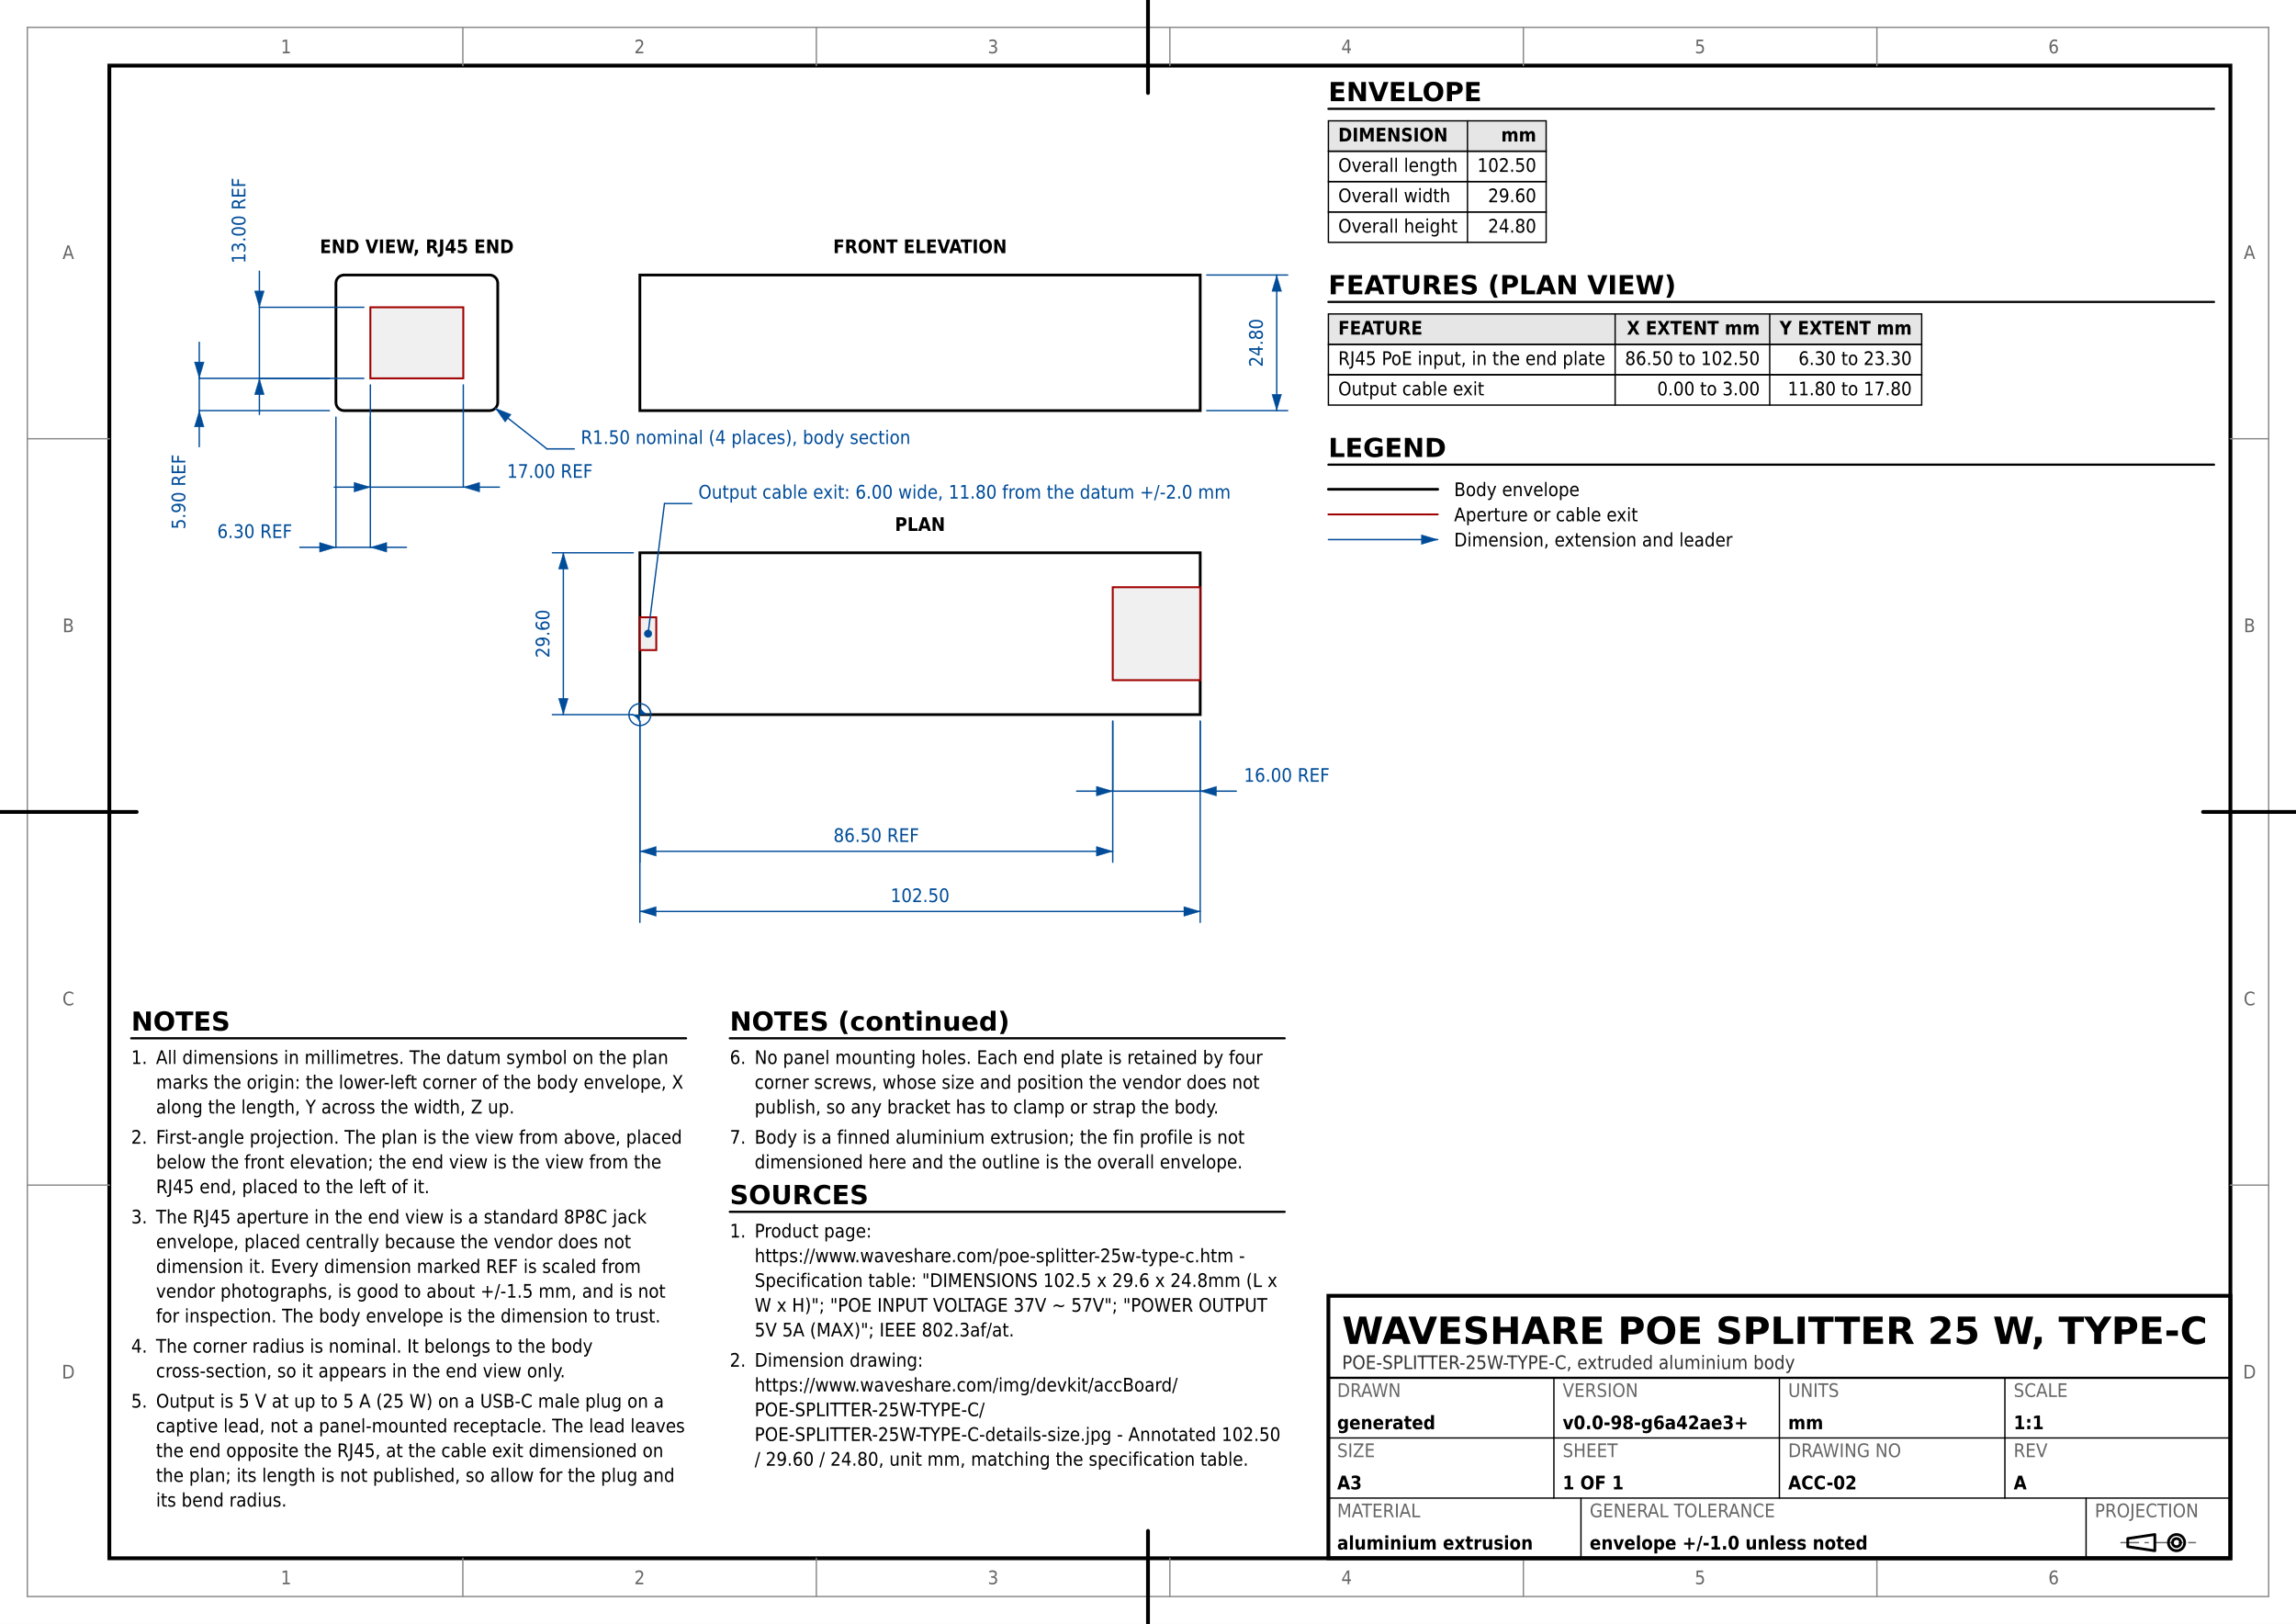
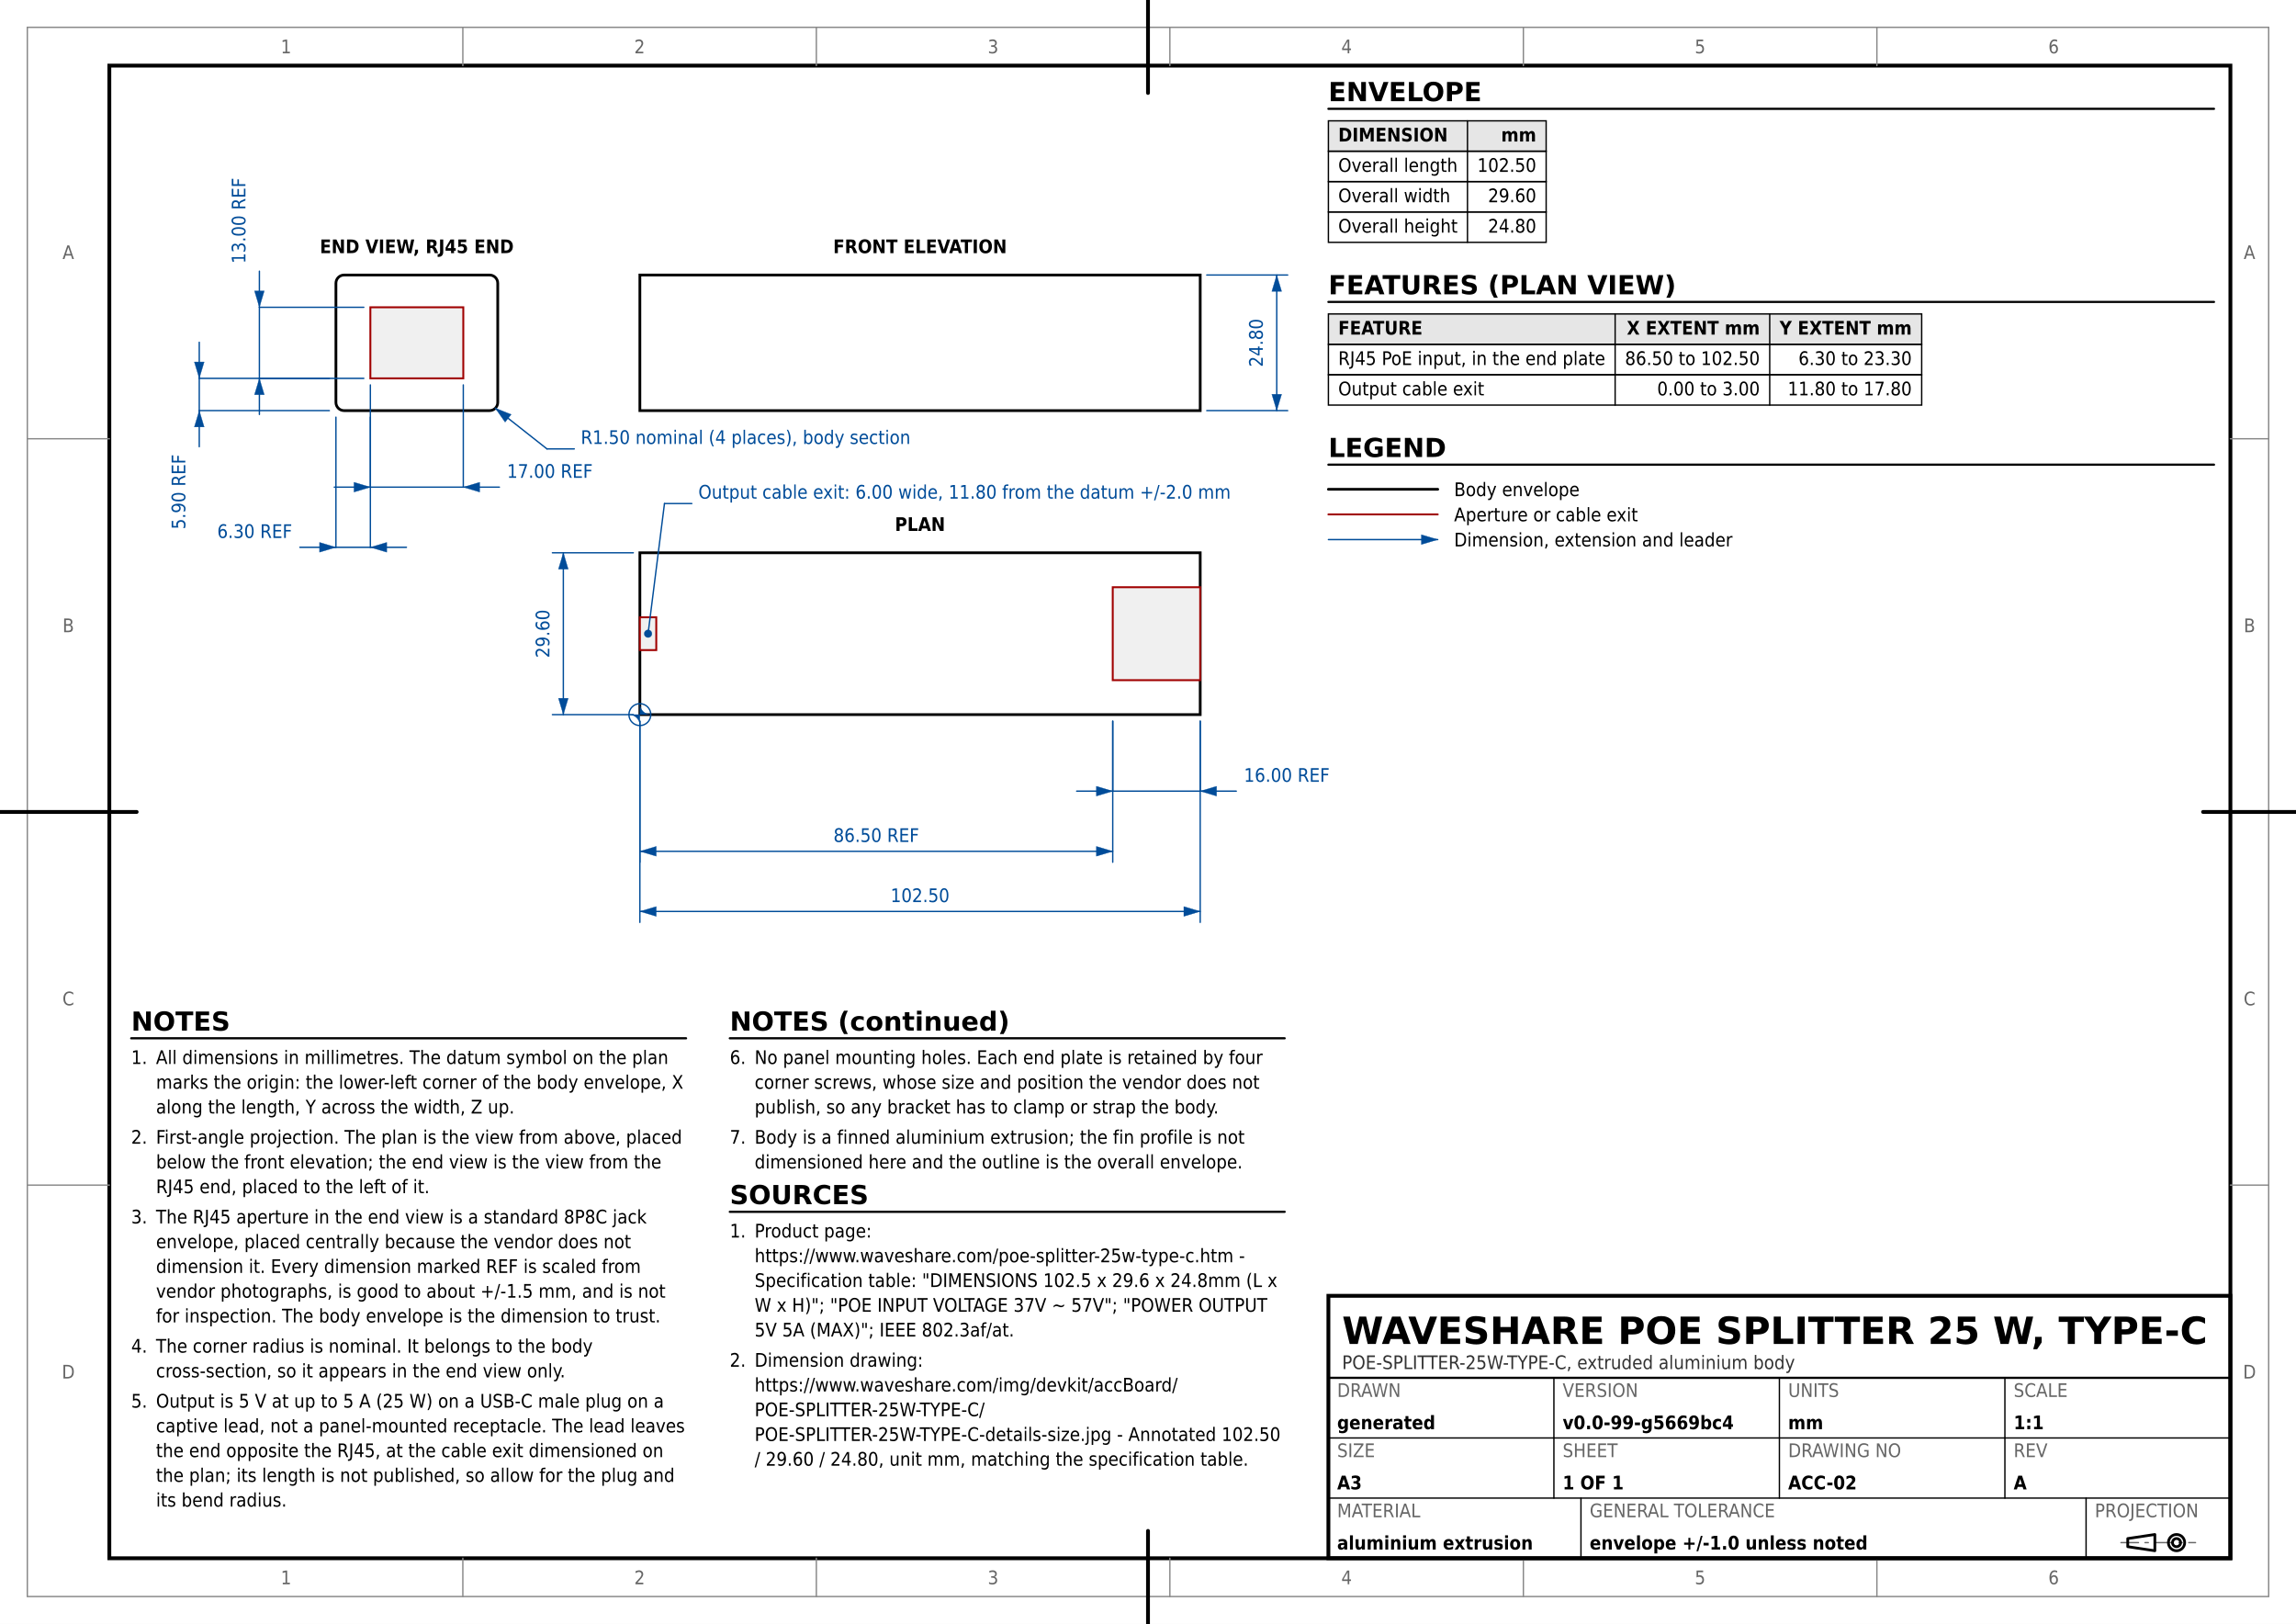
<svg xmlns="http://www.w3.org/2000/svg" version="1.1" width="420mm" height="297mm" viewBox="0 0 420 297">
  <rect width="100%" height="100%" fill="#ffffff" />
  <rect x="5" y="5" width="410" height="287" fill="none" stroke="#888888" stroke-width="0.25" />
  <rect x="20" y="12" width="388" height="273" fill="none" stroke="#000000" stroke-width="0.7" />
  <text x="52.333" y="289.75" font-family="DejaVu Sans Condensed, DejaVu Sans, Liberation Sans, sans-serif" font-size="3.429" fill="#666666" text-anchor="middle">1</text>
  <text x="52.333" y="9.75" font-family="DejaVu Sans Condensed, DejaVu Sans, Liberation Sans, sans-serif" font-size="3.429" fill="#666666" text-anchor="middle">1</text>
  <line x1="84.667" y1="292" x2="84.667" y2="285" stroke="#888888" stroke-width="0.25" stroke-linecap="round" />
  <line x1="84.667" y1="12" x2="84.667" y2="5" stroke="#888888" stroke-width="0.25" stroke-linecap="round" />
  <text x="117" y="289.75" font-family="DejaVu Sans Condensed, DejaVu Sans, Liberation Sans, sans-serif" font-size="3.429" fill="#666666" text-anchor="middle">2</text>
  <text x="117" y="9.75" font-family="DejaVu Sans Condensed, DejaVu Sans, Liberation Sans, sans-serif" font-size="3.429" fill="#666666" text-anchor="middle">2</text>
  <line x1="149.333" y1="292" x2="149.333" y2="285" stroke="#888888" stroke-width="0.25" stroke-linecap="round" />
  <line x1="149.333" y1="12" x2="149.333" y2="5" stroke="#888888" stroke-width="0.25" stroke-linecap="round" />
  <text x="181.667" y="289.75" font-family="DejaVu Sans Condensed, DejaVu Sans, Liberation Sans, sans-serif" font-size="3.429" fill="#666666" text-anchor="middle">3</text>
  <text x="181.667" y="9.75" font-family="DejaVu Sans Condensed, DejaVu Sans, Liberation Sans, sans-serif" font-size="3.429" fill="#666666" text-anchor="middle">3</text>
  <line x1="214" y1="292" x2="214" y2="285" stroke="#888888" stroke-width="0.25" stroke-linecap="round" />
  <line x1="214" y1="12" x2="214" y2="5" stroke="#888888" stroke-width="0.25" stroke-linecap="round" />
  <text x="246.333" y="289.75" font-family="DejaVu Sans Condensed, DejaVu Sans, Liberation Sans, sans-serif" font-size="3.429" fill="#666666" text-anchor="middle">4</text>
  <text x="246.333" y="9.75" font-family="DejaVu Sans Condensed, DejaVu Sans, Liberation Sans, sans-serif" font-size="3.429" fill="#666666" text-anchor="middle">4</text>
  <line x1="278.667" y1="292" x2="278.667" y2="285" stroke="#888888" stroke-width="0.25" stroke-linecap="round" />
  <line x1="278.667" y1="12" x2="278.667" y2="5" stroke="#888888" stroke-width="0.25" stroke-linecap="round" />
  <text x="311" y="289.75" font-family="DejaVu Sans Condensed, DejaVu Sans, Liberation Sans, sans-serif" font-size="3.429" fill="#666666" text-anchor="middle">5</text>
  <text x="311" y="9.75" font-family="DejaVu Sans Condensed, DejaVu Sans, Liberation Sans, sans-serif" font-size="3.429" fill="#666666" text-anchor="middle">5</text>
  <line x1="343.333" y1="292" x2="343.333" y2="285" stroke="#888888" stroke-width="0.25" stroke-linecap="round" />
  <line x1="343.333" y1="12" x2="343.333" y2="5" stroke="#888888" stroke-width="0.25" stroke-linecap="round" />
  <text x="375.667" y="289.75" font-family="DejaVu Sans Condensed, DejaVu Sans, Liberation Sans, sans-serif" font-size="3.429" fill="#666666" text-anchor="middle">6</text>
  <text x="375.667" y="9.75" font-family="DejaVu Sans Condensed, DejaVu Sans, Liberation Sans, sans-serif" font-size="3.429" fill="#666666" text-anchor="middle">6</text>
  <text x="12.5" y="252.125" font-family="DejaVu Sans Condensed, DejaVu Sans, Liberation Sans, sans-serif" font-size="3.429" fill="#666666" text-anchor="middle">D</text>
  <text x="411.5" y="252.125" font-family="DejaVu Sans Condensed, DejaVu Sans, Liberation Sans, sans-serif" font-size="3.429" fill="#666666" text-anchor="middle">D</text>
  <line x1="5" y1="216.75" x2="20" y2="216.75" stroke="#888888" stroke-width="0.25" stroke-linecap="round" />
  <line x1="408" y1="216.75" x2="415" y2="216.75" stroke="#888888" stroke-width="0.25" stroke-linecap="round" />
  <text x="12.5" y="183.875" font-family="DejaVu Sans Condensed, DejaVu Sans, Liberation Sans, sans-serif" font-size="3.429" fill="#666666" text-anchor="middle">C</text>
  <text x="411.5" y="183.875" font-family="DejaVu Sans Condensed, DejaVu Sans, Liberation Sans, sans-serif" font-size="3.429" fill="#666666" text-anchor="middle">C</text>
  <line x1="5" y1="148.5" x2="20" y2="148.5" stroke="#888888" stroke-width="0.25" stroke-linecap="round" />
  <line x1="408" y1="148.5" x2="415" y2="148.5" stroke="#888888" stroke-width="0.25" stroke-linecap="round" />
  <text x="12.5" y="115.625" font-family="DejaVu Sans Condensed, DejaVu Sans, Liberation Sans, sans-serif" font-size="3.429" fill="#666666" text-anchor="middle">B</text>
  <text x="411.5" y="115.625" font-family="DejaVu Sans Condensed, DejaVu Sans, Liberation Sans, sans-serif" font-size="3.429" fill="#666666" text-anchor="middle">B</text>
  <line x1="5" y1="80.25" x2="20" y2="80.25" stroke="#888888" stroke-width="0.25" stroke-linecap="round" />
  <line x1="408" y1="80.25" x2="415" y2="80.25" stroke="#888888" stroke-width="0.25" stroke-linecap="round" />
  <text x="12.5" y="47.375" font-family="DejaVu Sans Condensed, DejaVu Sans, Liberation Sans, sans-serif" font-size="3.429" fill="#666666" text-anchor="middle">A</text>
  <text x="411.5" y="47.375" font-family="DejaVu Sans Condensed, DejaVu Sans, Liberation Sans, sans-serif" font-size="3.429" fill="#666666" text-anchor="middle">A</text>
  <line x1="210" y1="297" x2="210" y2="280" stroke="#000000" stroke-width="0.7" stroke-linecap="round" />
  <line x1="210" y1="17" x2="210" y2="0" stroke="#000000" stroke-width="0.7" stroke-linecap="round" />
  <line x1="0" y1="148.5" x2="25" y2="148.5" stroke="#000000" stroke-width="0.7" stroke-linecap="round" />
  <line x1="403" y1="148.5" x2="420" y2="148.5" stroke="#000000" stroke-width="0.7" stroke-linecap="round" />
  <rect x="117.05" y="50.3" width="102.5" height="24.8" fill="none" stroke="#000000" stroke-width="0.5" />
  <rect x="117.05" y="101.1" width="102.5" height="29.6" fill="none" stroke="#000000" stroke-width="0.5" />
  <rect x="61.45" y="50.3" width="29.6" height="24.8" fill="none" stroke="#000000" stroke-width="0.5" rx="1.5" ry="1.5" />
  <text x="168.3" y="46.3" font-family="DejaVu Sans Condensed, DejaVu Sans, Liberation Sans, sans-serif" font-size="3.429" fill="#000000" text-anchor="middle" font-weight="bold">FRONT ELEVATION</text>
  <text x="168.3" y="97.1" font-family="DejaVu Sans Condensed, DejaVu Sans, Liberation Sans, sans-serif" font-size="3.429" fill="#000000" text-anchor="middle" font-weight="bold">PLAN</text>
  <text x="76.25" y="46.3" font-family="DejaVu Sans Condensed, DejaVu Sans, Liberation Sans, sans-serif" font-size="3.429" fill="#000000" text-anchor="middle" font-weight="bold">END VIEW, RJ45 END</text>
  <rect x="203.55" y="107.4" width="16" height="17" fill="#f0f0f0" stroke="#a00000" stroke-width="0.35" />
  <rect x="67.75" y="56.2" width="17" height="13" fill="#f0f0f0" stroke="#a00000" stroke-width="0.35" />
  <line x1="67.75" y1="70.4" x2="67.75" y2="89.1" stroke="#004c99" stroke-width="0.25" stroke-linecap="round" />
  <line x1="84.75" y1="70.4" x2="84.75" y2="89.1" stroke="#004c99" stroke-width="0.25" stroke-linecap="round" />
  <line x1="67.75" y1="89.1" x2="84.75" y2="89.1" stroke="#004c99" stroke-width="0.25" stroke-linecap="round" />
  <polygon points="67.75,89.1 64.75,88.2 64.75,90" fill="#004c99" stroke="#004c99" stroke-width="0.05" stroke-linejoin="round" />
  <polygon points="84.75,89.1 87.75,90 87.75,88.2" fill="#004c99" stroke="#004c99" stroke-width="0.05" stroke-linejoin="round" />
  <line x1="61.15" y1="89.1" x2="67.75" y2="89.1" stroke="#004c99" stroke-width="0.25" stroke-linecap="round" />
  <line x1="84.75" y1="89.1" x2="91.35" y2="89.1" stroke="#004c99" stroke-width="0.25" stroke-linecap="round" />
  <text x="92.75" y="87.391" font-family="DejaVu Sans Condensed, DejaVu Sans, Liberation Sans, sans-serif" font-size="3.429" fill="#004c99" text-anchor="start">17.00 REF</text>
  <line x1="61.45" y1="76.3" x2="61.45" y2="100.1" stroke="#004c99" stroke-width="0.25" stroke-linecap="round" />
  <line x1="67.75" y1="76.3" x2="67.75" y2="100.1" stroke="#004c99" stroke-width="0.25" stroke-linecap="round" />
  <line x1="61.45" y1="100.1" x2="67.75" y2="100.1" stroke="#004c99" stroke-width="0.25" stroke-linecap="round" />
  <polygon points="61.45,100.1 58.45,99.2 58.45,101" fill="#004c99" stroke="#004c99" stroke-width="0.05" stroke-linejoin="round" />
  <polygon points="67.75,100.1 70.75,101 70.75,99.2" fill="#004c99" stroke="#004c99" stroke-width="0.05" stroke-linejoin="round" />
  <line x1="54.85" y1="100.1" x2="61.45" y2="100.1" stroke="#004c99" stroke-width="0.25" stroke-linecap="round" />
  <line x1="67.75" y1="100.1" x2="74.35" y2="100.1" stroke="#004c99" stroke-width="0.25" stroke-linecap="round" />
  <text x="53.45" y="98.391" font-family="DejaVu Sans Condensed, DejaVu Sans, Liberation Sans, sans-serif" font-size="3.429" fill="#004c99" text-anchor="end">6.30 REF</text>
  <line x1="66.55" y1="69.2" x2="47.45" y2="69.2" stroke="#004c99" stroke-width="0.25" stroke-linecap="round" />
  <line x1="66.55" y1="56.2" x2="47.45" y2="56.2" stroke="#004c99" stroke-width="0.25" stroke-linecap="round" />
  <line x1="47.45" y1="69.2" x2="47.45" y2="56.2" stroke="#004c99" stroke-width="0.25" stroke-linecap="round" />
  <polygon points="47.45,69.2 46.55,72.2 48.35,72.2" fill="#004c99" stroke="#004c99" stroke-width="0.05" stroke-linejoin="round" />
  <polygon points="47.45,56.2 48.35,53.2 46.55,53.2" fill="#004c99" stroke="#004c99" stroke-width="0.05" stroke-linejoin="round" />
  <line x1="47.45" y1="75.8" x2="47.45" y2="69.2" stroke="#004c99" stroke-width="0.25" stroke-linecap="round" />
  <line x1="47.45" y1="56.2" x2="47.45" y2="49.6" stroke="#004c99" stroke-width="0.25" stroke-linecap="round" />
  <text x="44.895" y="48.2" font-family="DejaVu Sans Condensed, DejaVu Sans, Liberation Sans, sans-serif" font-size="3.429" fill="#004c99" text-anchor="start" transform="rotate(-90 44.8953 48.2)">13.00 REF</text>
  <line x1="60.25" y1="75.1" x2="36.45" y2="75.1" stroke="#004c99" stroke-width="0.25" stroke-linecap="round" />
  <line x1="60.25" y1="69.2" x2="36.45" y2="69.2" stroke="#004c99" stroke-width="0.25" stroke-linecap="round" />
  <line x1="36.45" y1="75.1" x2="36.45" y2="69.2" stroke="#004c99" stroke-width="0.25" stroke-linecap="round" />
  <polygon points="36.45,75.1 35.55,78.1 37.35,78.1" fill="#004c99" stroke="#004c99" stroke-width="0.05" stroke-linejoin="round" />
  <polygon points="36.45,69.2 37.35,66.2 35.55,66.2" fill="#004c99" stroke="#004c99" stroke-width="0.05" stroke-linejoin="round" />
  <line x1="36.45" y1="81.7" x2="36.45" y2="75.1" stroke="#004c99" stroke-width="0.25" stroke-linecap="round" />
  <line x1="36.45" y1="69.2" x2="36.45" y2="62.6" stroke="#004c99" stroke-width="0.25" stroke-linecap="round" />
  <text x="33.895" y="83.1" font-family="DejaVu Sans Condensed, DejaVu Sans, Liberation Sans, sans-serif" font-size="3.429" fill="#004c99" text-anchor="end" transform="rotate(-90 33.8953 83.1)">5.90 REF</text>
  <line x1="203.55" y1="131.9" x2="203.55" y2="144.7" stroke="#004c99" stroke-width="0.25" stroke-linecap="round" />
  <line x1="219.55" y1="131.9" x2="219.55" y2="144.7" stroke="#004c99" stroke-width="0.25" stroke-linecap="round" />
  <line x1="203.55" y1="144.7" x2="219.55" y2="144.7" stroke="#004c99" stroke-width="0.25" stroke-linecap="round" />
  <polygon points="203.55,144.7 200.55,143.8 200.55,145.6" fill="#004c99" stroke="#004c99" stroke-width="0.05" stroke-linejoin="round" />
  <polygon points="219.55,144.7 222.55,145.6 222.55,143.8" fill="#004c99" stroke="#004c99" stroke-width="0.05" stroke-linejoin="round" />
  <line x1="196.95" y1="144.7" x2="203.55" y2="144.7" stroke="#004c99" stroke-width="0.25" stroke-linecap="round" />
  <line x1="219.55" y1="144.7" x2="226.15" y2="144.7" stroke="#004c99" stroke-width="0.25" stroke-linecap="round" />
  <text x="227.55" y="142.991" font-family="DejaVu Sans Condensed, DejaVu Sans, Liberation Sans, sans-serif" font-size="3.429" fill="#004c99" text-anchor="start">16.00 REF</text>
  <line x1="117.05" y1="131.9" x2="117.05" y2="157.7" stroke="#004c99" stroke-width="0.25" stroke-linecap="round" />
  <line x1="203.55" y1="131.9" x2="203.55" y2="157.7" stroke="#004c99" stroke-width="0.25" stroke-linecap="round" />
  <line x1="117.05" y1="155.7" x2="203.55" y2="155.7" stroke="#004c99" stroke-width="0.25" stroke-linecap="round" />
  <polygon points="117.05,155.7 120.05,156.6 120.05,154.8" fill="#004c99" stroke="#004c99" stroke-width="0.05" stroke-linejoin="round" />
  <polygon points="203.55,155.7 200.55,154.8 200.55,156.6" fill="#004c99" stroke="#004c99" stroke-width="0.05" stroke-linejoin="round" />
  <text x="160.3" y="153.991" font-family="DejaVu Sans Condensed, DejaVu Sans, Liberation Sans, sans-serif" font-size="3.429" fill="#004c99" text-anchor="middle">86.50 REF</text>
  <rect x="117.05" y="112.9" width="3" height="6" fill="#f0f0f0" stroke="#a00000" stroke-width="0.35" />
  <circle cx="118.55" cy="115.9" r="0.7" fill="#004c99" stroke="#004c99" stroke-width="0.05" />
  <line x1="118.55" y1="115.9" x2="121.55" y2="92.1" stroke="#004c99" stroke-width="0.25" stroke-linecap="round" />
  <line x1="121.55" y1="92.1" x2="126.55" y2="92.1" stroke="#004c99" stroke-width="0.25" stroke-linecap="round" />
  <text x="127.75" y="91.2" font-family="DejaVu Sans Condensed, DejaVu Sans, Liberation Sans, sans-serif" font-size="3.429" fill="#004c99" text-anchor="start">Output cable exit: 6.00 wide, 11.80 from the datum +/-2.0 mm</text>
  <line x1="117.05" y1="131.9" x2="117.05" y2="168.7" stroke="#004c99" stroke-width="0.25" stroke-linecap="round" />
  <line x1="219.55" y1="131.9" x2="219.55" y2="168.7" stroke="#004c99" stroke-width="0.25" stroke-linecap="round" />
  <line x1="117.05" y1="166.7" x2="219.55" y2="166.7" stroke="#004c99" stroke-width="0.25" stroke-linecap="round" />
  <polygon points="117.05,166.7 120.05,167.6 120.05,165.8" fill="#004c99" stroke="#004c99" stroke-width="0.05" stroke-linejoin="round" />
  <polygon points="219.55,166.7 216.55,165.8 216.55,167.6" fill="#004c99" stroke="#004c99" stroke-width="0.05" stroke-linejoin="round" />
  <text x="168.3" y="164.991" font-family="DejaVu Sans Condensed, DejaVu Sans, Liberation Sans, sans-serif" font-size="3.429" fill="#004c99" text-anchor="middle">102.50</text>
  <line x1="115.85" y1="130.7" x2="101.05" y2="130.7" stroke="#004c99" stroke-width="0.25" stroke-linecap="round" />
  <line x1="115.85" y1="101.1" x2="101.05" y2="101.1" stroke="#004c99" stroke-width="0.25" stroke-linecap="round" />
  <line x1="103.05" y1="130.7" x2="103.05" y2="101.1" stroke="#004c99" stroke-width="0.25" stroke-linecap="round" />
  <polygon points="103.05,130.7 103.95,127.7 102.15,127.7" fill="#004c99" stroke="#004c99" stroke-width="0.05" stroke-linejoin="round" />
  <polygon points="103.05,101.1 102.15,104.1 103.95,104.1" fill="#004c99" stroke="#004c99" stroke-width="0.05" stroke-linejoin="round" />
  <text x="100.495" y="115.9" font-family="DejaVu Sans Condensed, DejaVu Sans, Liberation Sans, sans-serif" font-size="3.429" fill="#004c99" text-anchor="middle" transform="rotate(-90 100.4953 115.9)">29.60</text>
  <line x1="220.75" y1="75.1" x2="235.55" y2="75.1" stroke="#004c99" stroke-width="0.25" stroke-linecap="round" />
  <line x1="220.75" y1="50.3" x2="235.55" y2="50.3" stroke="#004c99" stroke-width="0.25" stroke-linecap="round" />
  <line x1="233.55" y1="75.1" x2="233.55" y2="50.3" stroke="#004c99" stroke-width="0.25" stroke-linecap="round" />
  <polygon points="233.55,75.1 234.45,72.1 232.65,72.1" fill="#004c99" stroke="#004c99" stroke-width="0.05" stroke-linejoin="round" />
  <polygon points="233.55,50.3 232.65,53.3 234.45,53.3" fill="#004c99" stroke="#004c99" stroke-width="0.05" stroke-linejoin="round" />
  <text x="230.995" y="62.7" font-family="DejaVu Sans Condensed, DejaVu Sans, Liberation Sans, sans-serif" font-size="3.429" fill="#004c99" text-anchor="middle" transform="rotate(-90 230.9953 62.7)">24.80</text>
  <polygon points="90.6,74.65 92.399,77.214 93.513,75.8" fill="#004c99" stroke="#004c99" stroke-width="0.05" stroke-linejoin="round" />
  <line x1="90.6" y1="74.65" x2="100.05" y2="82.1" stroke="#004c99" stroke-width="0.25" stroke-linecap="round" />
  <line x1="100.05" y1="82.1" x2="105.05" y2="82.1" stroke="#004c99" stroke-width="0.25" stroke-linecap="round" />
  <text x="106.25" y="81.2" font-family="DejaVu Sans Condensed, DejaVu Sans, Liberation Sans, sans-serif" font-size="3.429" fill="#004c99" text-anchor="start">R1.50 nominal (4 places), body section</text>
  <circle cx="117.05" cy="130.7" r="2" fill="none" stroke="#004c99" stroke-width="0.25" />
  <path d="M 117.05 130.7 L 119.05 130.7 A 2.0 2.0 0 0 1 117.05 128.7 Z" fill="#004c99" stroke="#004c99" stroke-width="0.05" stroke-linejoin="round" stroke-linecap="round" />
  <path d="M 117.05 130.7 L 115.05 130.7 A 2.0 2.0 0 0 1 117.05 132.7 Z" fill="#004c99" stroke="#004c99" stroke-width="0.05" stroke-linejoin="round" stroke-linecap="round" />
  <text x="243" y="18.5" font-family="DejaVu Sans, Liberation Sans, sans-serif" font-size="4.801" fill="#000000" text-anchor="start" font-weight="bold">ENVELOPE</text>
  <line x1="243" y1="19.9" x2="405" y2="19.9" stroke="#000000" stroke-width="0.4" stroke-linecap="round" />
  <rect x="243" y="22.1" width="39.833" height="5.556" fill="#e6e6e6" stroke="#000000" stroke-width="0.25" />
  <text x="244.8" y="25.878" font-family="DejaVu Sans Condensed, DejaVu Sans, Liberation Sans, sans-serif" font-size="3.429" fill="#000000" text-anchor="start" font-weight="bold">DIMENSION</text>
  <text x="281.033" y="25.878" font-family="DejaVu Sans Condensed, DejaVu Sans, Liberation Sans, sans-serif" font-size="3.429" fill="#000000" text-anchor="end" font-weight="bold">mm</text>
  <rect x="243" y="27.656" width="39.833" height="5.556" fill="none" stroke="#000000" stroke-width="0.25" />
  <text x="244.8" y="31.433" font-family="DejaVu Sans Condensed, DejaVu Sans, Liberation Sans, sans-serif" font-size="3.429" fill="#000000" text-anchor="start">Overall length</text>
  <text x="281.033" y="31.433" font-family="DejaVu Sans Condensed, DejaVu Sans, Liberation Sans, sans-serif" font-size="3.429" fill="#000000" text-anchor="end">102.50</text>
  <rect x="243" y="33.211" width="39.833" height="5.556" fill="none" stroke="#000000" stroke-width="0.25" />
  <text x="244.8" y="36.989" font-family="DejaVu Sans Condensed, DejaVu Sans, Liberation Sans, sans-serif" font-size="3.429" fill="#000000" text-anchor="start">Overall width</text>
  <text x="281.033" y="36.989" font-family="DejaVu Sans Condensed, DejaVu Sans, Liberation Sans, sans-serif" font-size="3.429" fill="#000000" text-anchor="end">29.60</text>
  <rect x="243" y="38.767" width="39.833" height="5.556" fill="none" stroke="#000000" stroke-width="0.25" />
  <text x="244.8" y="42.544" font-family="DejaVu Sans Condensed, DejaVu Sans, Liberation Sans, sans-serif" font-size="3.429" fill="#000000" text-anchor="start">Overall height</text>
  <text x="281.033" y="42.544" font-family="DejaVu Sans Condensed, DejaVu Sans, Liberation Sans, sans-serif" font-size="3.429" fill="#000000" text-anchor="end">24.80</text>
  <line x1="268.441" y1="22.1" x2="268.441" y2="44.322" stroke="#000000" stroke-width="0.25" stroke-linecap="round" />
  <text x="243" y="53.822" font-family="DejaVu Sans, Liberation Sans, sans-serif" font-size="4.801" fill="#000000" text-anchor="start" font-weight="bold">FEATURES (PLAN VIEW)</text>
  <line x1="243" y1="55.222" x2="405" y2="55.222" stroke="#000000" stroke-width="0.4" stroke-linecap="round" />
  <rect x="243" y="57.422" width="108.528" height="5.556" fill="#e6e6e6" stroke="#000000" stroke-width="0.25" />
  <text x="244.8" y="61.2" font-family="DejaVu Sans Condensed, DejaVu Sans, Liberation Sans, sans-serif" font-size="3.429" fill="#000000" text-anchor="start" font-weight="bold">FEATURE</text>
  <text x="321.929" y="61.2" font-family="DejaVu Sans Condensed, DejaVu Sans, Liberation Sans, sans-serif" font-size="3.429" fill="#000000" text-anchor="end" font-weight="bold">X EXTENT mm</text>
  <text x="349.728" y="61.2" font-family="DejaVu Sans Condensed, DejaVu Sans, Liberation Sans, sans-serif" font-size="3.429" fill="#000000" text-anchor="end" font-weight="bold">Y EXTENT mm</text>
  <rect x="243" y="62.978" width="108.528" height="5.556" fill="none" stroke="#000000" stroke-width="0.25" />
  <text x="244.8" y="66.756" font-family="DejaVu Sans Condensed, DejaVu Sans, Liberation Sans, sans-serif" font-size="3.429" fill="#000000" text-anchor="start">RJ45 PoE input, in the end plate</text>
  <text x="321.929" y="66.756" font-family="DejaVu Sans Condensed, DejaVu Sans, Liberation Sans, sans-serif" font-size="3.429" fill="#000000" text-anchor="end">86.50 to 102.50</text>
  <text x="349.728" y="66.756" font-family="DejaVu Sans Condensed, DejaVu Sans, Liberation Sans, sans-serif" font-size="3.429" fill="#000000" text-anchor="end">6.30 to 23.30</text>
  <rect x="243" y="68.533" width="108.528" height="5.556" fill="none" stroke="#000000" stroke-width="0.25" />
  <text x="244.8" y="72.311" font-family="DejaVu Sans Condensed, DejaVu Sans, Liberation Sans, sans-serif" font-size="3.429" fill="#000000" text-anchor="start">Output cable exit</text>
  <text x="321.929" y="72.311" font-family="DejaVu Sans Condensed, DejaVu Sans, Liberation Sans, sans-serif" font-size="3.429" fill="#000000" text-anchor="end">0.00 to 3.00</text>
  <text x="349.728" y="72.311" font-family="DejaVu Sans Condensed, DejaVu Sans, Liberation Sans, sans-serif" font-size="3.429" fill="#000000" text-anchor="end">11.80 to 17.80</text>
  <line x1="295.452" y1="57.422" x2="295.452" y2="74.089" stroke="#000000" stroke-width="0.25" stroke-linecap="round" />
  <line x1="323.729" y1="57.422" x2="323.729" y2="74.089" stroke="#000000" stroke-width="0.25" stroke-linecap="round" />
  <text x="243" y="83.589" font-family="DejaVu Sans, Liberation Sans, sans-serif" font-size="4.801" fill="#000000" text-anchor="start" font-weight="bold">LEGEND</text>
  <line x1="243" y1="84.989" x2="405" y2="84.989" stroke="#000000" stroke-width="0.4" stroke-linecap="round" />
  <line x1="243" y1="89.489" x2="263" y2="89.489" stroke="#000000" stroke-width="0.5" stroke-linecap="round" />
  <text x="266" y="90.739" font-family="DejaVu Sans Condensed, DejaVu Sans, Liberation Sans, sans-serif" font-size="3.429" fill="#000000" text-anchor="start">Body envelope</text>
  <line x1="243" y1="94.089" x2="263" y2="94.089" stroke="#a00000" stroke-width="0.35" stroke-linecap="round" />
  <text x="266" y="95.339" font-family="DejaVu Sans Condensed, DejaVu Sans, Liberation Sans, sans-serif" font-size="3.429" fill="#000000" text-anchor="start">Aperture or cable exit</text>
  <line x1="243" y1="98.689" x2="263" y2="98.689" stroke="#004c99" stroke-width="0.25" stroke-linecap="round" />
  <polygon points="263,98.689 260,97.789 260,99.589" fill="#004c99" stroke="#004c99" stroke-width="0.05" stroke-linejoin="round" />
  <text x="266" y="99.939" font-family="DejaVu Sans Condensed, DejaVu Sans, Liberation Sans, sans-serif" font-size="3.429" fill="#000000" text-anchor="start">Dimension, extension and leader</text>
  <text x="24" y="188.5" font-family="DejaVu Sans, Liberation Sans, sans-serif" font-size="4.801" fill="#000000" text-anchor="start" font-weight="bold">NOTES</text>
  <line x1="24" y1="189.9" x2="125.5" y2="189.9" stroke="#000000" stroke-width="0.4" stroke-linecap="round" />
  <text x="24" y="194.6" font-family="DejaVu Sans Condensed, DejaVu Sans, Liberation Sans, sans-serif" font-size="3.429" fill="#000000" text-anchor="start">1.</text>
  <text x="28.542" y="194.6" font-family="DejaVu Sans Condensed, DejaVu Sans, Liberation Sans, sans-serif" font-size="3.429" fill="#000000" text-anchor="start">All dimensions in millimetres. The datum symbol on the plan</text>
  <text x="28.542" y="199.127" font-family="DejaVu Sans Condensed, DejaVu Sans, Liberation Sans, sans-serif" font-size="3.429" fill="#000000" text-anchor="start">marks the origin: the lower-left corner of the body envelope, X</text>
  <text x="28.542" y="203.654" font-family="DejaVu Sans Condensed, DejaVu Sans, Liberation Sans, sans-serif" font-size="3.429" fill="#000000" text-anchor="start">along the length, Y across the width, Z up.</text>
  <text x="24" y="209.18" font-family="DejaVu Sans Condensed, DejaVu Sans, Liberation Sans, sans-serif" font-size="3.429" fill="#000000" text-anchor="start">2.</text>
  <text x="28.542" y="209.18" font-family="DejaVu Sans Condensed, DejaVu Sans, Liberation Sans, sans-serif" font-size="3.429" fill="#000000" text-anchor="start">First-angle projection. The plan is the view from above, placed</text>
  <text x="28.542" y="213.707" font-family="DejaVu Sans Condensed, DejaVu Sans, Liberation Sans, sans-serif" font-size="3.429" fill="#000000" text-anchor="start">below the front elevation; the end view is the view from the</text>
  <text x="28.542" y="218.234" font-family="DejaVu Sans Condensed, DejaVu Sans, Liberation Sans, sans-serif" font-size="3.429" fill="#000000" text-anchor="start">RJ45 end, placed to the left of it.</text>
  <text x="24" y="223.761" font-family="DejaVu Sans Condensed, DejaVu Sans, Liberation Sans, sans-serif" font-size="3.429" fill="#000000" text-anchor="start">3.</text>
  <text x="28.542" y="223.761" font-family="DejaVu Sans Condensed, DejaVu Sans, Liberation Sans, sans-serif" font-size="3.429" fill="#000000" text-anchor="start">The RJ45 aperture in the end view is a standard 8P8C jack</text>
  <text x="28.542" y="228.287" font-family="DejaVu Sans Condensed, DejaVu Sans, Liberation Sans, sans-serif" font-size="3.429" fill="#000000" text-anchor="start">envelope, placed centrally because the vendor does not</text>
  <text x="28.542" y="232.814" font-family="DejaVu Sans Condensed, DejaVu Sans, Liberation Sans, sans-serif" font-size="3.429" fill="#000000" text-anchor="start">dimension it. Every dimension marked REF is scaled from</text>
  <text x="28.542" y="237.341" font-family="DejaVu Sans Condensed, DejaVu Sans, Liberation Sans, sans-serif" font-size="3.429" fill="#000000" text-anchor="start">vendor photographs, is good to about +/-1.5 mm, and is not</text>
  <text x="28.542" y="241.868" font-family="DejaVu Sans Condensed, DejaVu Sans, Liberation Sans, sans-serif" font-size="3.429" fill="#000000" text-anchor="start">for inspection. The body envelope is the dimension to trust.</text>
  <text x="24" y="247.394" font-family="DejaVu Sans Condensed, DejaVu Sans, Liberation Sans, sans-serif" font-size="3.429" fill="#000000" text-anchor="start">4.</text>
  <text x="28.542" y="247.394" font-family="DejaVu Sans Condensed, DejaVu Sans, Liberation Sans, sans-serif" font-size="3.429" fill="#000000" text-anchor="start">The corner radius is nominal. It belongs to the body</text>
  <text x="28.542" y="251.921" font-family="DejaVu Sans Condensed, DejaVu Sans, Liberation Sans, sans-serif" font-size="3.429" fill="#000000" text-anchor="start">cross-section, so it appears in the end view only.</text>
  <text x="24" y="257.448" font-family="DejaVu Sans Condensed, DejaVu Sans, Liberation Sans, sans-serif" font-size="3.429" fill="#000000" text-anchor="start">5.</text>
  <text x="28.542" y="257.448" font-family="DejaVu Sans Condensed, DejaVu Sans, Liberation Sans, sans-serif" font-size="3.429" fill="#000000" text-anchor="start">Output is 5 V at up to 5 A (25 W) on a USB-C male plug on a</text>
  <text x="28.542" y="261.974" font-family="DejaVu Sans Condensed, DejaVu Sans, Liberation Sans, sans-serif" font-size="3.429" fill="#000000" text-anchor="start">captive lead, not a panel-mounted receptacle. The lead leaves</text>
  <text x="28.542" y="266.501" font-family="DejaVu Sans Condensed, DejaVu Sans, Liberation Sans, sans-serif" font-size="3.429" fill="#000000" text-anchor="start">the end opposite the RJ45, at the cable exit dimensioned on</text>
  <text x="28.542" y="271.028" font-family="DejaVu Sans Condensed, DejaVu Sans, Liberation Sans, sans-serif" font-size="3.429" fill="#000000" text-anchor="start">the plan; its length is not published, so allow for the plug and</text>
  <text x="28.542" y="275.555" font-family="DejaVu Sans Condensed, DejaVu Sans, Liberation Sans, sans-serif" font-size="3.429" fill="#000000" text-anchor="start">its bend radius.</text>
  <text x="133.5" y="188.5" font-family="DejaVu Sans, Liberation Sans, sans-serif" font-size="4.801" fill="#000000" text-anchor="start" font-weight="bold">NOTES (continued)</text>
  <line x1="133.5" y1="189.9" x2="235" y2="189.9" stroke="#000000" stroke-width="0.4" stroke-linecap="round" />
  <text x="133.5" y="194.6" font-family="DejaVu Sans Condensed, DejaVu Sans, Liberation Sans, sans-serif" font-size="3.429" fill="#000000" text-anchor="start">6.</text>
  <text x="138.042" y="194.6" font-family="DejaVu Sans Condensed, DejaVu Sans, Liberation Sans, sans-serif" font-size="3.429" fill="#000000" text-anchor="start">No panel mounting holes. Each end plate is retained by four</text>
  <text x="138.042" y="199.127" font-family="DejaVu Sans Condensed, DejaVu Sans, Liberation Sans, sans-serif" font-size="3.429" fill="#000000" text-anchor="start">corner screws, whose size and position the vendor does not</text>
  <text x="138.042" y="203.654" font-family="DejaVu Sans Condensed, DejaVu Sans, Liberation Sans, sans-serif" font-size="3.429" fill="#000000" text-anchor="start">publish, so any bracket has to clamp or strap the body.</text>
  <text x="133.5" y="209.18" font-family="DejaVu Sans Condensed, DejaVu Sans, Liberation Sans, sans-serif" font-size="3.429" fill="#000000" text-anchor="start">7.</text>
  <text x="138.042" y="209.18" font-family="DejaVu Sans Condensed, DejaVu Sans, Liberation Sans, sans-serif" font-size="3.429" fill="#000000" text-anchor="start">Body is a finned aluminium extrusion; the fin profile is not</text>
  <text x="138.042" y="213.707" font-family="DejaVu Sans Condensed, DejaVu Sans, Liberation Sans, sans-serif" font-size="3.429" fill="#000000" text-anchor="start">dimensioned here and the outline is the overall envelope.</text>
  <text x="133.5" y="220.234" font-family="DejaVu Sans, Liberation Sans, sans-serif" font-size="4.801" fill="#000000" text-anchor="start" font-weight="bold">SOURCES</text>
  <line x1="133.5" y1="221.634" x2="235" y2="221.634" stroke="#000000" stroke-width="0.4" stroke-linecap="round" />
  <text x="133.5" y="226.334" font-family="DejaVu Sans Condensed, DejaVu Sans, Liberation Sans, sans-serif" font-size="3.429" fill="#000000" text-anchor="start">1.</text>
  <text x="138.042" y="226.334" font-family="DejaVu Sans Condensed, DejaVu Sans, Liberation Sans, sans-serif" font-size="3.429" fill="#000000" text-anchor="start">Product page:</text>
  <text x="138.042" y="230.861" font-family="DejaVu Sans Condensed, DejaVu Sans, Liberation Sans, sans-serif" font-size="3.429" fill="#000000" text-anchor="start">https://www.waveshare.com/poe-splitter-25w-type-c.htm -</text>
  <text x="138.042" y="235.387" font-family="DejaVu Sans Condensed, DejaVu Sans, Liberation Sans, sans-serif" font-size="3.429" fill="#000000" text-anchor="start">Specification table: "DIMENSIONS 102.5 x 29.6 x 24.8mm (L x</text>
  <text x="138.042" y="239.914" font-family="DejaVu Sans Condensed, DejaVu Sans, Liberation Sans, sans-serif" font-size="3.429" fill="#000000" text-anchor="start">W x H)"; "POE INPUT VOLTAGE 37V ~ 57V"; "POWER OUTPUT</text>
  <text x="138.042" y="244.441" font-family="DejaVu Sans Condensed, DejaVu Sans, Liberation Sans, sans-serif" font-size="3.429" fill="#000000" text-anchor="start">5V 5A (MAX)"; IEEE 802.3af/at.</text>
  <text x="133.5" y="249.968" font-family="DejaVu Sans Condensed, DejaVu Sans, Liberation Sans, sans-serif" font-size="3.429" fill="#000000" text-anchor="start">2.</text>
  <text x="138.042" y="249.968" font-family="DejaVu Sans Condensed, DejaVu Sans, Liberation Sans, sans-serif" font-size="3.429" fill="#000000" text-anchor="start">Dimension drawing:</text>
  <text x="138.042" y="254.494" font-family="DejaVu Sans Condensed, DejaVu Sans, Liberation Sans, sans-serif" font-size="3.429" fill="#000000" text-anchor="start">https://www.waveshare.com/img/devkit/accBoard/</text>
  <text x="138.042" y="259.021" font-family="DejaVu Sans Condensed, DejaVu Sans, Liberation Sans, sans-serif" font-size="3.429" fill="#000000" text-anchor="start">POE-SPLITTER-25W-TYPE-C/</text>
  <text x="138.042" y="263.548" font-family="DejaVu Sans Condensed, DejaVu Sans, Liberation Sans, sans-serif" font-size="3.429" fill="#000000" text-anchor="start">POE-SPLITTER-25W-TYPE-C-details-size.jpg - Annotated 102.50</text>
  <text x="138.042" y="268.075" font-family="DejaVu Sans Condensed, DejaVu Sans, Liberation Sans, sans-serif" font-size="3.429" fill="#000000" text-anchor="start">/ 29.60 / 24.80, unit mm, matching the specification table.</text>
  <rect x="243" y="237" width="165" height="48" fill="none" stroke="#000000" stroke-width="0.7" />
  <line x1="243" y1="252" x2="408" y2="252" stroke="#000000" stroke-width="0.4" stroke-linecap="round" />
  <text x="245.5" y="245.8" font-family="DejaVu Sans, Liberation Sans, sans-serif" font-size="6.859" fill="#000000" text-anchor="start" font-weight="bold">WAVESHARE POE SPLITTER 25 W, TYPE-C</text>
  <text x="245.5" y="250.4" font-family="DejaVu Sans Condensed, DejaVu Sans, Liberation Sans, sans-serif" font-size="3.429" fill="#333333" text-anchor="start">POE-SPLITTER-25W-TYPE-C, extruded aluminium body</text>
  <text x="244.6" y="255.5" font-family="DejaVu Sans Condensed, DejaVu Sans, Liberation Sans, sans-serif" font-size="3.429" fill="#666666" text-anchor="start">DRAWN</text>
  <text x="244.6" y="261.4" font-family="DejaVu Sans Condensed, DejaVu Sans, Liberation Sans, sans-serif" font-size="3.429" fill="#000000" text-anchor="start" font-weight="bold">generated</text>
  <line x1="284.25" y1="263" x2="284.25" y2="252" stroke="#000000" stroke-width="0.25" stroke-linecap="round" />
  <text x="285.85" y="255.5" font-family="DejaVu Sans Condensed, DejaVu Sans, Liberation Sans, sans-serif" font-size="3.429" fill="#666666" text-anchor="start">VERSION</text>
-   <text x="285.85" y="261.4" font-family="DejaVu Sans Condensed, DejaVu Sans, Liberation Sans, sans-serif" font-size="3.429" fill="#000000" text-anchor="start" font-weight="bold">v0.0-98-g6a42ae3+</text>
+   <text x="285.85" y="261.4" font-family="DejaVu Sans Condensed, DejaVu Sans, Liberation Sans, sans-serif" font-size="3.429" fill="#000000" text-anchor="start" font-weight="bold">v0.0-99-g5669bc4</text>
  <line x1="325.5" y1="263" x2="325.5" y2="252" stroke="#000000" stroke-width="0.25" stroke-linecap="round" />
  <text x="327.1" y="255.5" font-family="DejaVu Sans Condensed, DejaVu Sans, Liberation Sans, sans-serif" font-size="3.429" fill="#666666" text-anchor="start">UNITS</text>
  <text x="327.1" y="261.4" font-family="DejaVu Sans Condensed, DejaVu Sans, Liberation Sans, sans-serif" font-size="3.429" fill="#000000" text-anchor="start" font-weight="bold">mm</text>
  <line x1="366.75" y1="263" x2="366.75" y2="252" stroke="#000000" stroke-width="0.25" stroke-linecap="round" />
  <text x="368.35" y="255.5" font-family="DejaVu Sans Condensed, DejaVu Sans, Liberation Sans, sans-serif" font-size="3.429" fill="#666666" text-anchor="start">SCALE</text>
  <text x="368.35" y="261.4" font-family="DejaVu Sans Condensed, DejaVu Sans, Liberation Sans, sans-serif" font-size="3.429" fill="#000000" text-anchor="start" font-weight="bold">1:1</text>
  <line x1="243" y1="263" x2="284.25" y2="263" stroke="#000000" stroke-width="0.25" stroke-linecap="round" />
  <text x="244.6" y="266.5" font-family="DejaVu Sans Condensed, DejaVu Sans, Liberation Sans, sans-serif" font-size="3.429" fill="#666666" text-anchor="start">SIZE</text>
  <text x="244.6" y="272.4" font-family="DejaVu Sans Condensed, DejaVu Sans, Liberation Sans, sans-serif" font-size="3.429" fill="#000000" text-anchor="start" font-weight="bold">A3</text>
  <line x1="284.25" y1="274" x2="284.25" y2="263" stroke="#000000" stroke-width="0.25" stroke-linecap="round" />
  <line x1="284.25" y1="263" x2="325.5" y2="263" stroke="#000000" stroke-width="0.25" stroke-linecap="round" />
  <text x="285.85" y="266.5" font-family="DejaVu Sans Condensed, DejaVu Sans, Liberation Sans, sans-serif" font-size="3.429" fill="#666666" text-anchor="start">SHEET</text>
  <text x="285.85" y="272.4" font-family="DejaVu Sans Condensed, DejaVu Sans, Liberation Sans, sans-serif" font-size="3.429" fill="#000000" text-anchor="start" font-weight="bold">1 OF 1</text>
  <line x1="325.5" y1="274" x2="325.5" y2="263" stroke="#000000" stroke-width="0.25" stroke-linecap="round" />
  <line x1="325.5" y1="263" x2="366.75" y2="263" stroke="#000000" stroke-width="0.25" stroke-linecap="round" />
  <text x="327.1" y="266.5" font-family="DejaVu Sans Condensed, DejaVu Sans, Liberation Sans, sans-serif" font-size="3.429" fill="#666666" text-anchor="start">DRAWING NO</text>
  <text x="327.1" y="272.4" font-family="DejaVu Sans Condensed, DejaVu Sans, Liberation Sans, sans-serif" font-size="3.429" fill="#000000" text-anchor="start" font-weight="bold">ACC-02</text>
  <line x1="366.75" y1="274" x2="366.75" y2="263" stroke="#000000" stroke-width="0.25" stroke-linecap="round" />
  <line x1="366.75" y1="263" x2="408" y2="263" stroke="#000000" stroke-width="0.25" stroke-linecap="round" />
  <text x="368.35" y="266.5" font-family="DejaVu Sans Condensed, DejaVu Sans, Liberation Sans, sans-serif" font-size="3.429" fill="#666666" text-anchor="start">REV</text>
  <text x="368.35" y="272.4" font-family="DejaVu Sans Condensed, DejaVu Sans, Liberation Sans, sans-serif" font-size="3.429" fill="#000000" text-anchor="start" font-weight="bold">A</text>
  <line x1="243" y1="274" x2="408" y2="274" stroke="#000000" stroke-width="0.25" stroke-linecap="round" />
  <text x="244.6" y="277.5" font-family="DejaVu Sans Condensed, DejaVu Sans, Liberation Sans, sans-serif" font-size="3.429" fill="#666666" text-anchor="start">MATERIAL</text>
  <text x="244.6" y="283.4" font-family="DejaVu Sans Condensed, DejaVu Sans, Liberation Sans, sans-serif" font-size="3.429" fill="#000000" text-anchor="start" font-weight="bold">aluminium extrusion</text>
  <line x1="289.2" y1="285" x2="289.2" y2="274" stroke="#000000" stroke-width="0.25" stroke-linecap="round" />
  <text x="290.8" y="277.5" font-family="DejaVu Sans Condensed, DejaVu Sans, Liberation Sans, sans-serif" font-size="3.429" fill="#666666" text-anchor="start">GENERAL TOLERANCE</text>
  <text x="290.8" y="283.4" font-family="DejaVu Sans Condensed, DejaVu Sans, Liberation Sans, sans-serif" font-size="3.429" fill="#000000" text-anchor="start" font-weight="bold">envelope +/-1.0 unless noted</text>
  <line x1="381.6" y1="285" x2="381.6" y2="274" stroke="#000000" stroke-width="0.25" stroke-linecap="round" />
  <text x="383.2" y="277.5" font-family="DejaVu Sans Condensed, DejaVu Sans, Liberation Sans, sans-serif" font-size="3.429" fill="#666666" text-anchor="start">PROJECTION</text>
  <line x1="387.98" y1="282.14" x2="401.62" y2="282.14" stroke="#666666" stroke-width="0.25" stroke-linecap="round" stroke-dasharray="3.2,1.2,0.6,1.2" />
  <polygon points="389.22,281.396 394.18,280.652 394.18,283.628 389.22,282.884" fill="none" stroke="#000000" stroke-width="0.5" stroke-linejoin="round" />
  <circle cx="398.148" cy="282.14" r="1.488" fill="none" stroke="#000000" stroke-width="0.5" />
  <circle cx="398.148" cy="282.14" r="0.744" fill="none" stroke="#000000" stroke-width="0.5" />
</svg>
